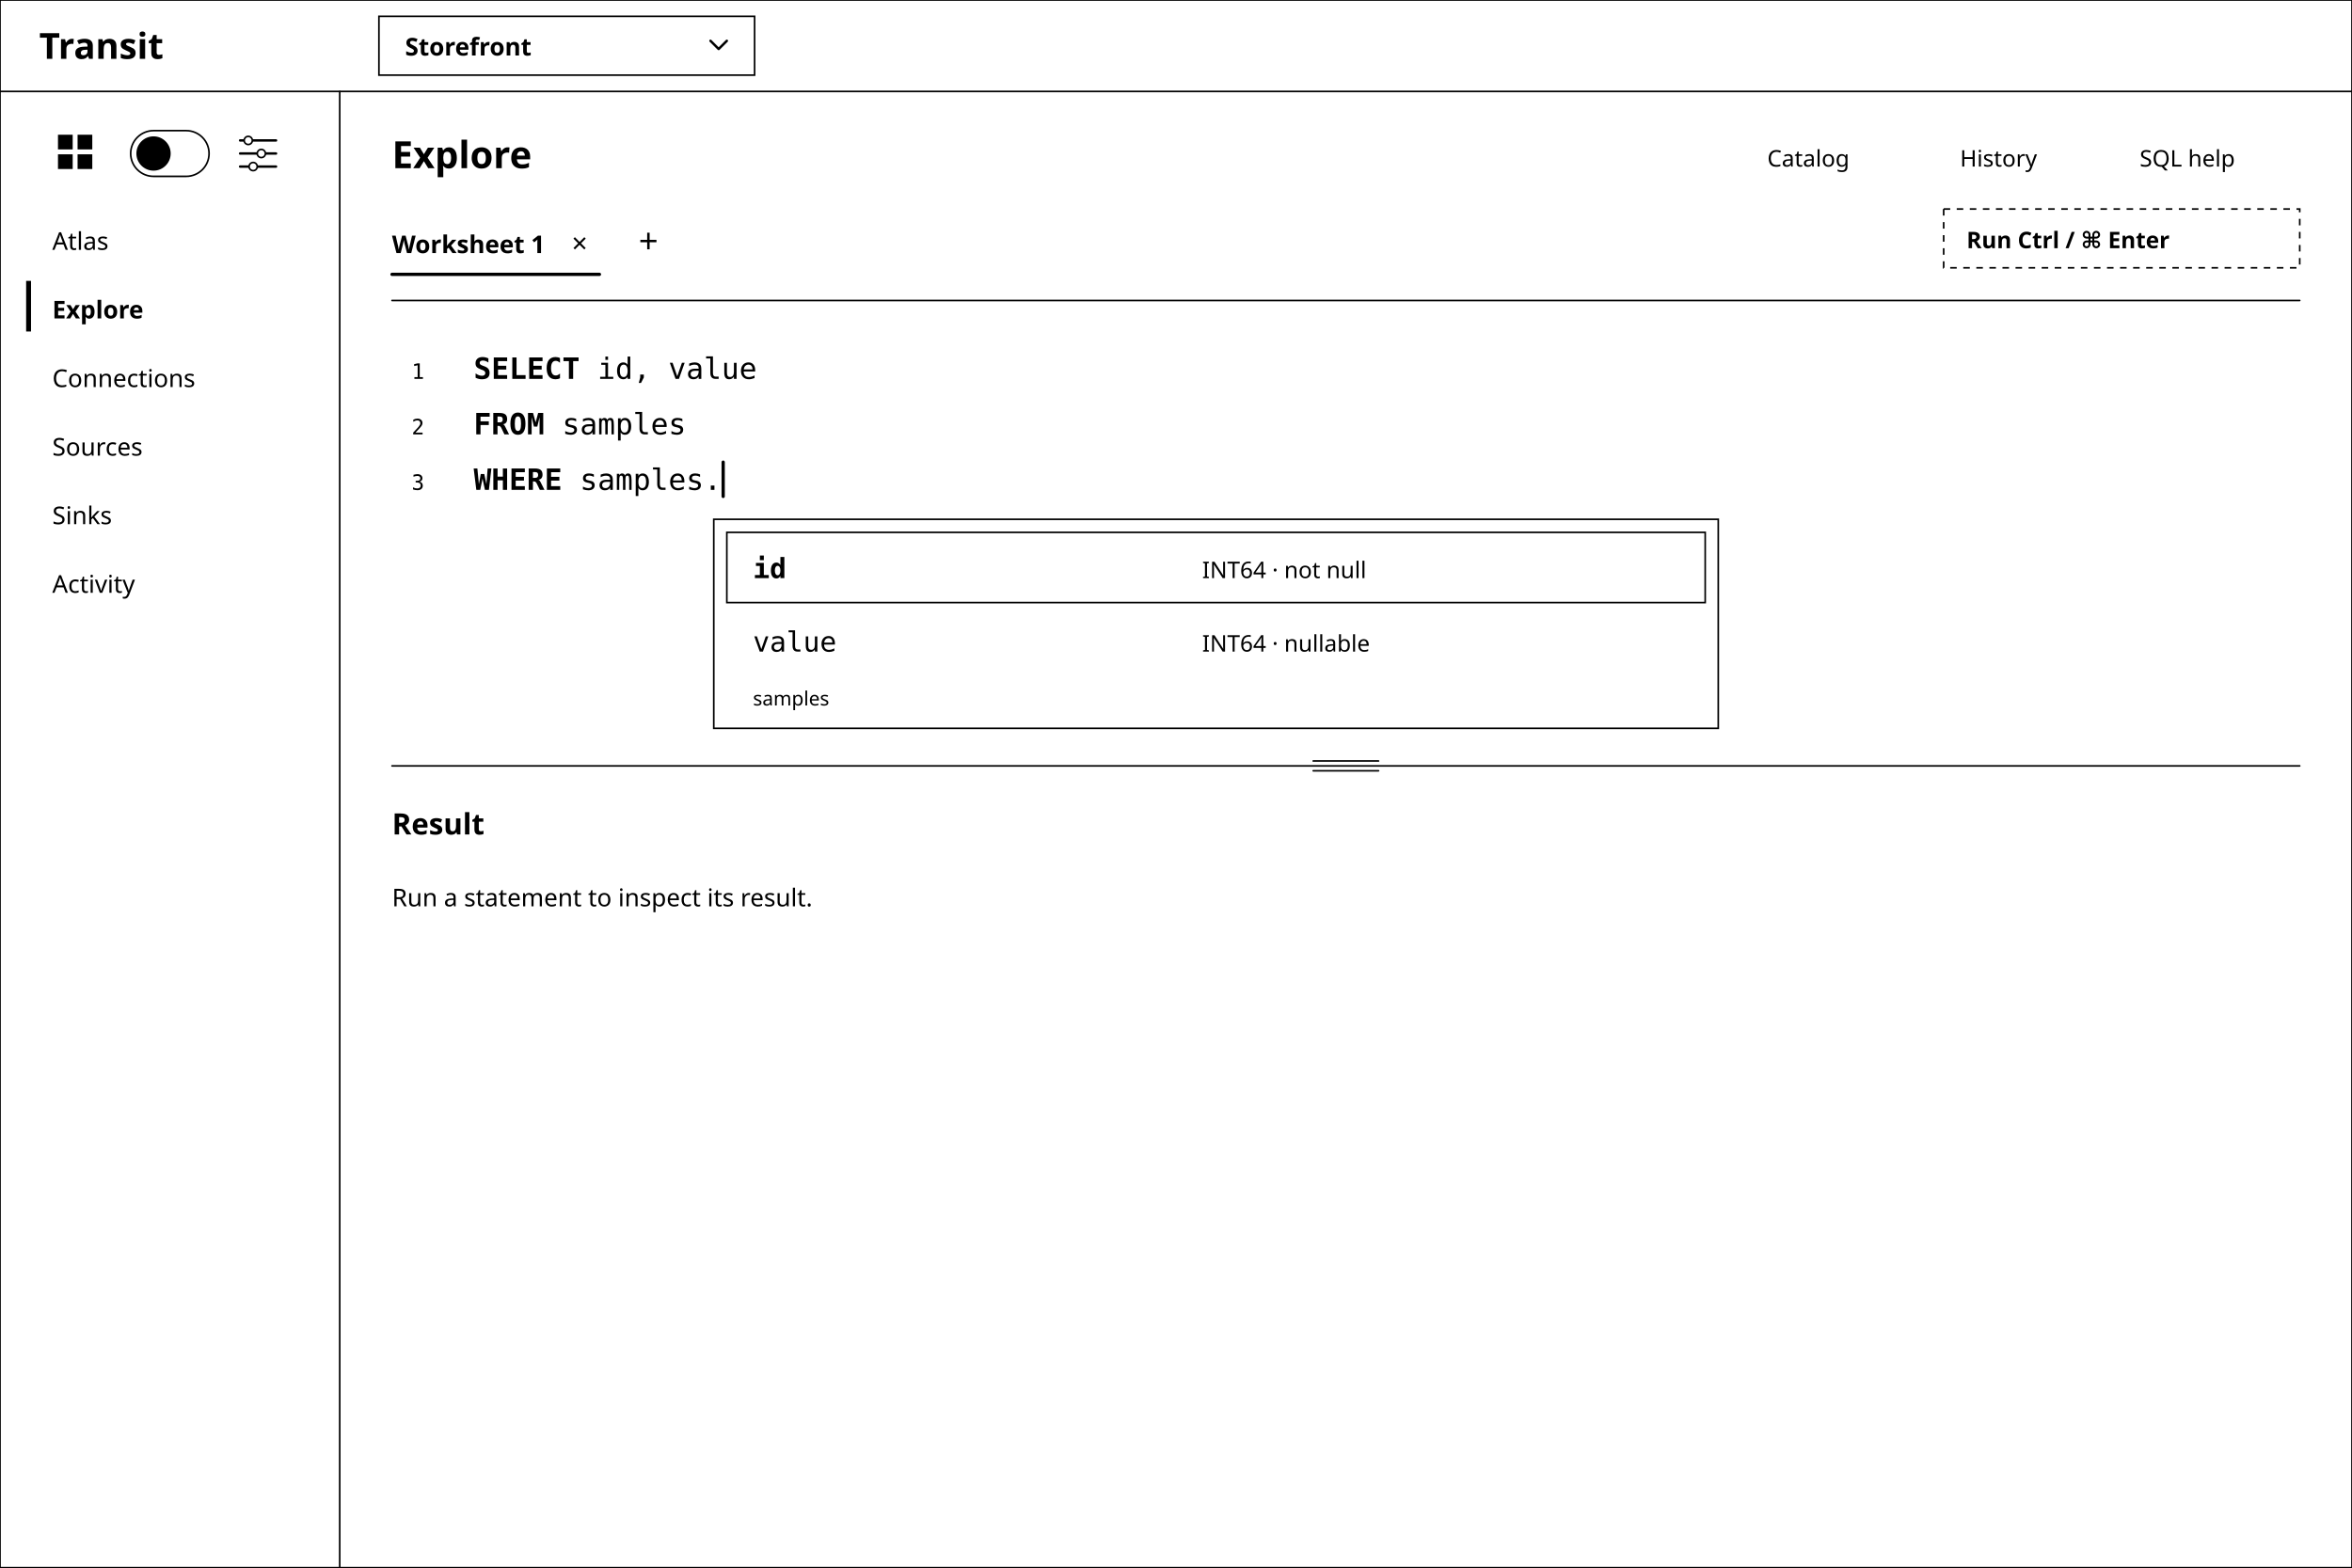
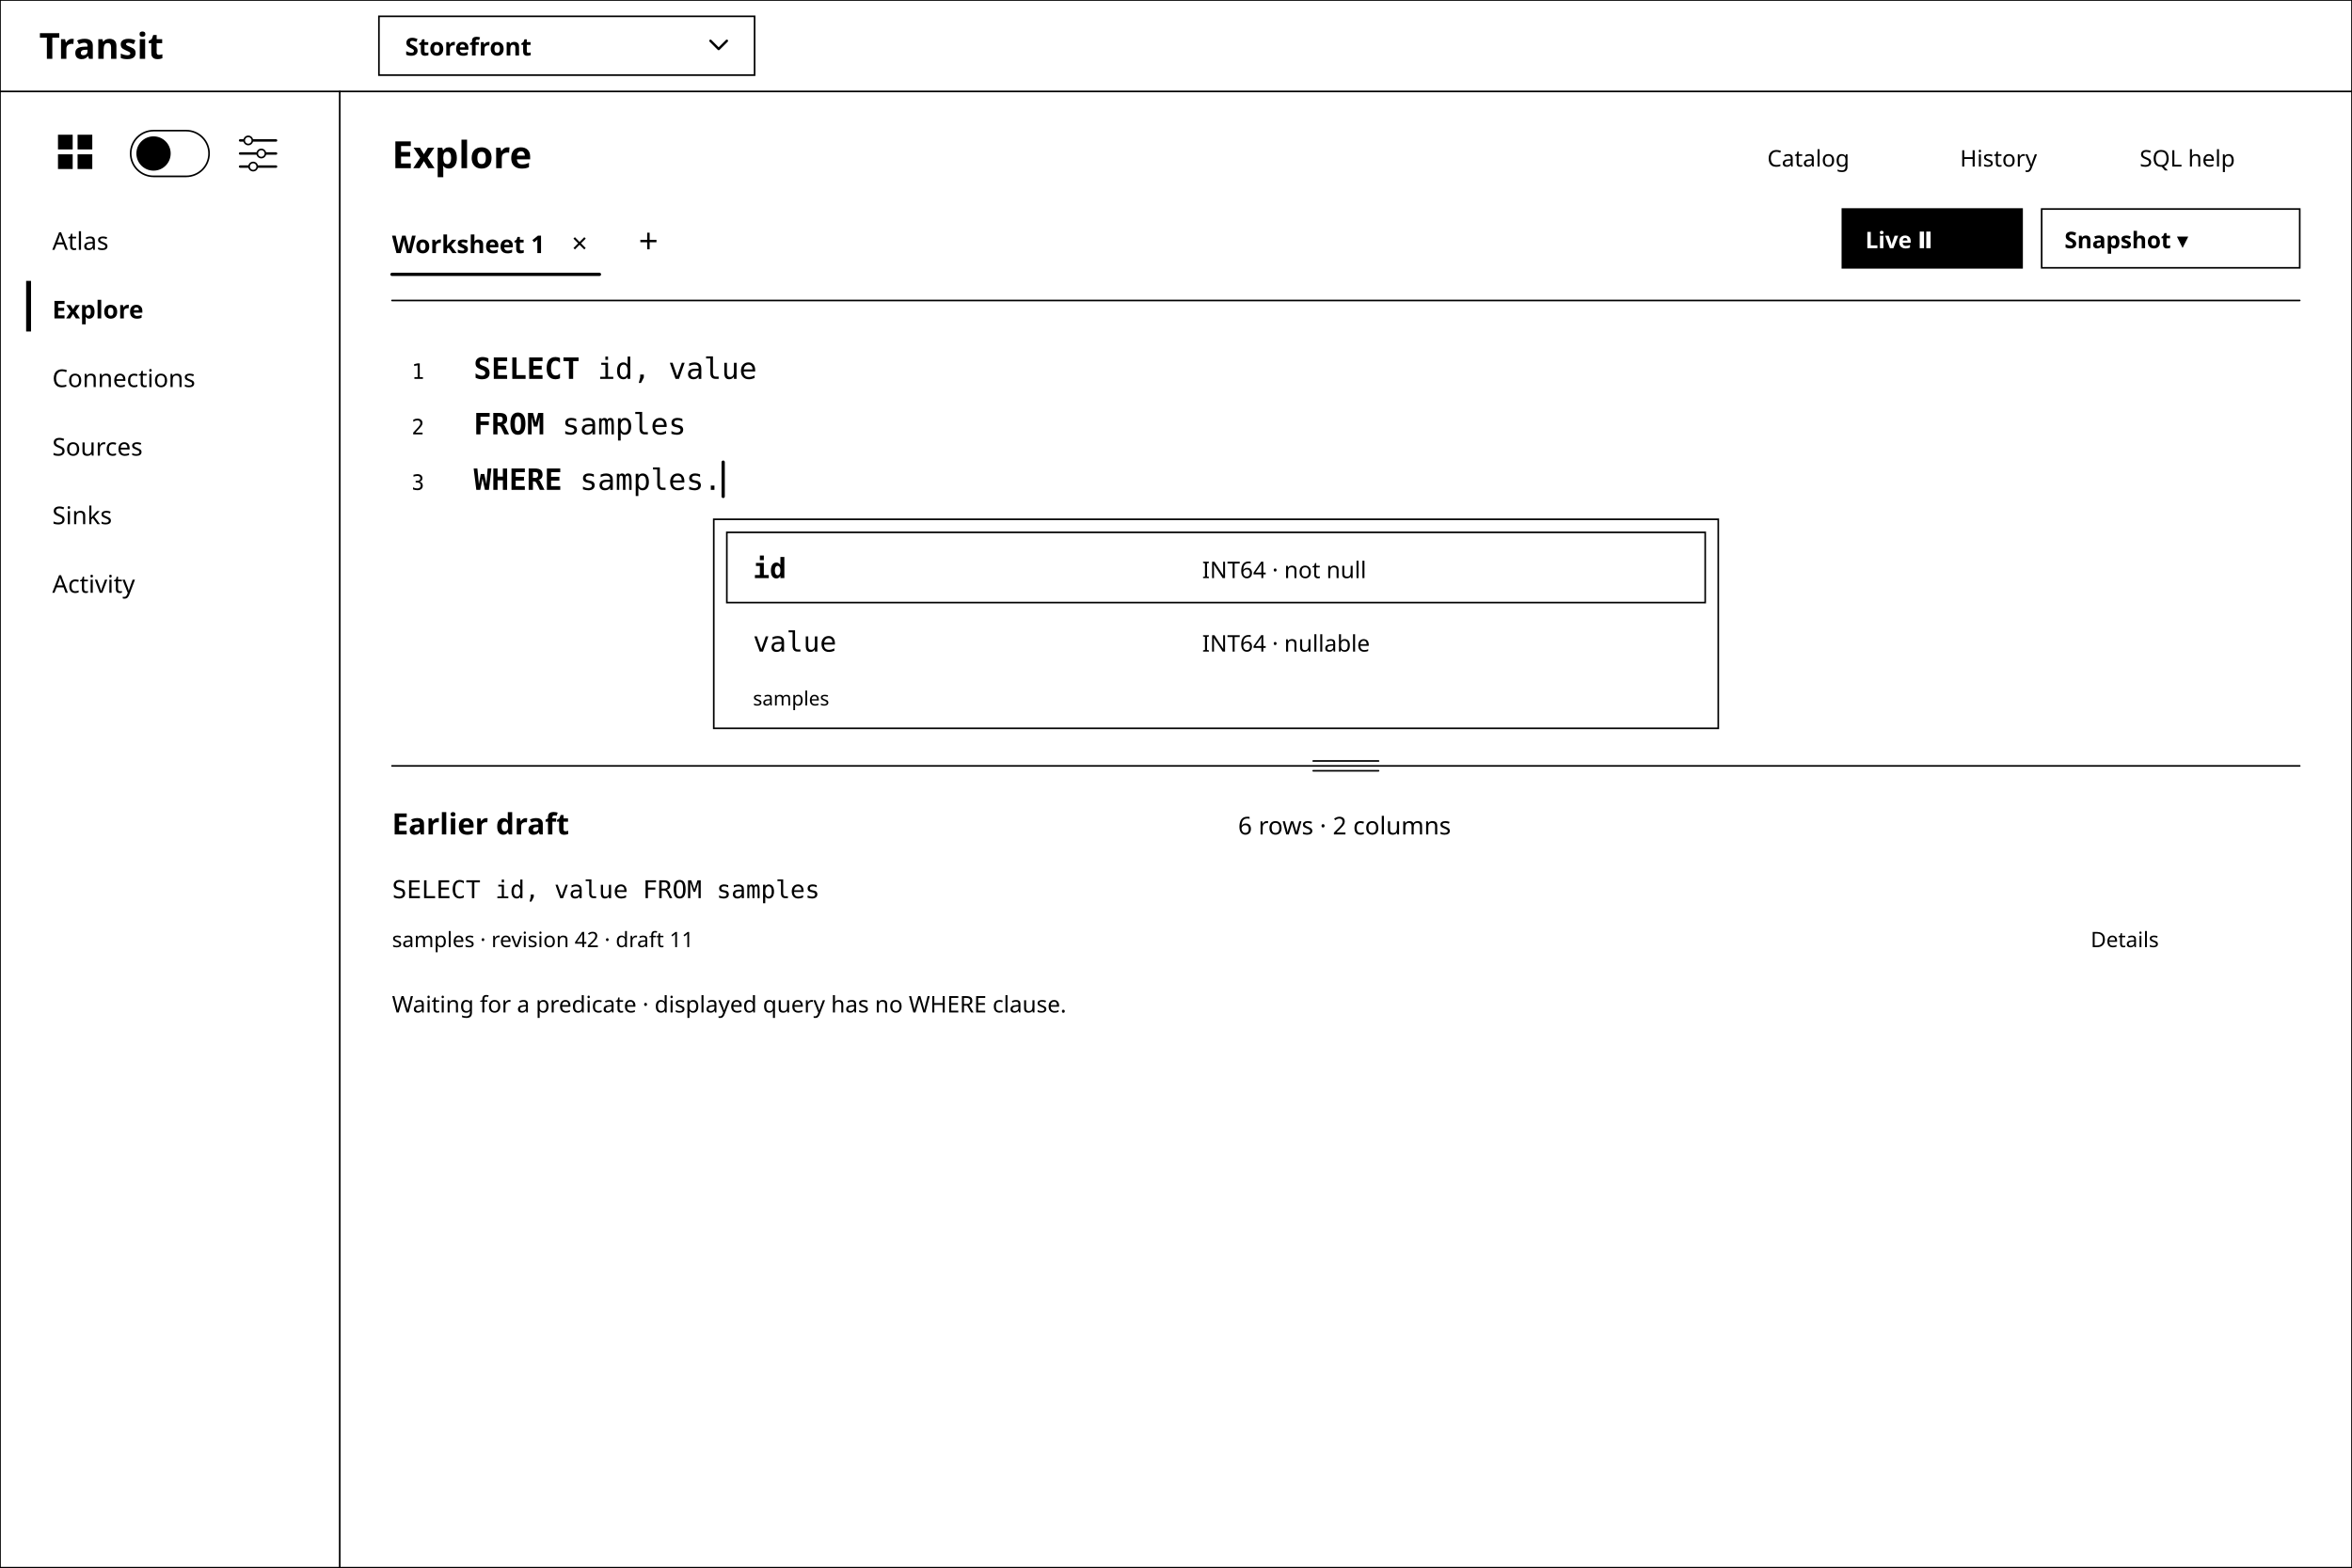
<svg xmlns="http://www.w3.org/2000/svg" width="1440" height="960" viewBox="0 0 1440 960" role="img" aria-labelledby="title desc">
  <rect x="0" y="0" width="1440" height="960" rx="0" fill="white" stroke="black" />
  <text x="24" y="36" font-family="sans-serif" font-size="22" font-weight="700" fill="black">Transit</text>
  <rect x="232" y="10" width="230" height="36" rx="0" fill="white" stroke="black" />
  <text x="248" y="34" font-family="sans-serif" font-size="15" font-weight="700" fill="black">Storefront</text>
  <path d="M435 25 l5 5 l5 -5" fill="none" stroke="black" stroke-width="1.5" stroke-linecap="round" stroke-linejoin="round" />
  <path d="M0 56 H1440" fill="none" stroke="black" stroke-width="1" stroke-linecap="round" stroke-linejoin="round" />
  <path d="M208 56 L208 960" fill="none" stroke="black" stroke-width="1" stroke-linecap="round" stroke-linejoin="round" />
  <g role="img" aria-label="Area: Workspace. Workspace left; Operations right.">
    <rect x="36" y="83" width="8" height="8" rx="0" fill="black" stroke="black" />
    <rect x="36" y="95" width="8" height="8" rx="0" fill="black" stroke="black" />
    <rect x="48" y="83" width="8" height="8" rx="0" fill="black" stroke="black" />
    <rect x="48" y="95" width="8" height="8" rx="0" fill="black" stroke="black" />
    <rect x="80" y="80" width="48" height="28" rx="14" fill="white" stroke="black" />
    <circle cx="94" cy="94" r="10" fill="black" stroke="black" />
    <path d="M147 86 H169" fill="none" stroke="black" stroke-width="1.5" stroke-linecap="round" stroke-linejoin="round" />
    <circle cx="152" cy="86" r="2.5" fill="white" stroke="black" />
    <path d="M147 94 H169" fill="none" stroke="black" stroke-width="1.5" stroke-linecap="round" stroke-linejoin="round" />
    <circle cx="160" cy="94" r="2.5" fill="white" stroke="black" />
    <path d="M147 102 H169" fill="none" stroke="black" stroke-width="1.5" stroke-linecap="round" stroke-linejoin="round" />
    <circle cx="155" cy="102" r="2.5" fill="white" stroke="black" />
  </g>
  <text xml:space="preserve" x="32" y="153" font-family="sans-serif" font-size="15" font-weight="400" fill="black">Atlas</text>
  <rect x="16" y="172" width="3" height="31" rx="0" fill="black" stroke="none" />
  <text xml:space="preserve" x="32" y="195" font-family="sans-serif" font-size="15" font-weight="700" fill="black">Explore</text>
  <text xml:space="preserve" x="32" y="237" font-family="sans-serif" font-size="15" font-weight="400" fill="black">Connections</text>
  <text xml:space="preserve" x="32" y="279" font-family="sans-serif" font-size="15" font-weight="400" fill="black">Sources</text>
  <text xml:space="preserve" x="32" y="321" font-family="sans-serif" font-size="15" font-weight="400" fill="black">Sinks</text>
  <text xml:space="preserve" x="32" y="363" font-family="sans-serif" font-size="15" font-weight="400" fill="black">Activity</text>
  <text xml:space="preserve" x="240" y="103" font-family="sans-serif" font-size="23" font-weight="700" fill="black">Explore</text>
  <text xml:space="preserve" x="1082" y="102" font-family="sans-serif" font-size="14" font-weight="400" fill="black">Catalog</text>
  <text xml:space="preserve" x="1200" y="102" font-family="sans-serif" font-size="14" font-weight="400" fill="black">History</text>
  <text xml:space="preserve" x="1310" y="102" font-family="sans-serif" font-size="14" font-weight="400" fill="black">SQL help</text>
  <text xml:space="preserve" x="240" y="155" font-family="sans-serif" font-size="15" font-weight="700" fill="black">Worksheet 1</text>
  <text xml:space="preserve" x="350" y="155" font-family="sans-serif" font-size="17" font-weight="400" fill="black">×</text>
  <text xml:space="preserve" x="391" y="155" font-family="sans-serif" font-size="21" font-weight="400" fill="black">+</text>
  <path d="M240 168 H367" fill="none" stroke="black" stroke-width="2" stroke-linecap="round" stroke-linejoin="round" />
-   <rect x="1190" y="128" width="218" height="36" rx="0" fill="white" stroke="black" stroke-dasharray="4 4" />
-   <text x="1204" y="152" font-family="sans-serif" font-size="14" font-weight="700" fill="black">Run  Ctrl / ⌘ Enter</text>
+   <rect x="1128" y="128" width="110" height="36" rx="0" fill="black" stroke="black" />
+   <text x="1142" y="152" font-family="sans-serif" font-size="14" font-weight="700" fill="white">Live  Ⅱ</text>
+   <rect x="1250" y="128" width="158" height="36" rx="0" fill="white" stroke="black" />
+   <text x="1264" y="152" font-family="sans-serif" font-size="14" font-weight="700" fill="black">Snapshot  ▾</text>
  <path d="M240 184 H1408" fill="none" stroke="black" stroke-width="1" stroke-linecap="round" stroke-linejoin="round" />
  <text xml:space="preserve" x="252" y="232" font-family="monospace" font-size="13" font-weight="400" fill="black">1</text>
  <text xml:space="preserve" x="290" y="232" font-family="monospace" font-size="18" font-weight="700" fill="black">SELECT</text>
  <text xml:space="preserve" x="355.04" y="232" font-family="monospace" font-size="18" font-weight="400" fill="black"> id, value</text>
  <text xml:space="preserve" x="252" y="266" font-family="monospace" font-size="13" font-weight="400" fill="black">2</text>
  <text xml:space="preserve" x="290" y="266" font-family="monospace" font-size="18" font-weight="700" fill="black">FROM</text>
  <text xml:space="preserve" x="333.36" y="266" font-family="monospace" font-size="18" font-weight="400" fill="black"> samples</text>
  <text xml:space="preserve" x="252" y="300" font-family="monospace" font-size="13" font-weight="400" fill="black">3</text>
  <text xml:space="preserve" x="290" y="300" font-family="monospace" font-size="18" font-weight="700" fill="black">WHERE</text>
  <text xml:space="preserve" x="344.2" y="300" font-family="monospace" font-size="18" font-weight="400" fill="black"> samples.</text>
  <path d="M442.76 283 L442.76 304" fill="none" stroke="black" stroke-width="2" stroke-linecap="round" stroke-linejoin="round" />
  <rect x="437" y="318" width="615" height="128" rx="0" fill="white" stroke="black" />
  <rect x="445" y="326" width="599" height="43" rx="0" fill="white" stroke="black" />
  <text xml:space="preserve" x="461" y="354" font-family="monospace" font-size="17" font-weight="700" fill="black">id</text>
  <text xml:space="preserve" x="736" y="354" font-family="sans-serif" font-size="14" font-weight="400" fill="black">INT64 · not null</text>
  <text xml:space="preserve" x="461" y="399" font-family="monospace" font-size="17" font-weight="400" fill="black">value</text>
  <text xml:space="preserve" x="736" y="399" font-family="sans-serif" font-size="14" font-weight="400" fill="black">INT64 · nullable</text>
  <text xml:space="preserve" x="461" y="432" font-family="sans-serif" font-size="12" font-weight="400" fill="black">samples</text>
  <path d="M240 469 H1408" fill="none" stroke="black" stroke-width="1" stroke-linecap="round" stroke-linejoin="round" />
  <path d="M804 466 H844" fill="none" stroke="black" stroke-width="1" stroke-linecap="round" stroke-linejoin="round" />
  <path d="M804 472 H844" fill="none" stroke="black" stroke-width="1" stroke-linecap="round" stroke-linejoin="round" />
-   <text xml:space="preserve" x="240" y="511" font-family="sans-serif" font-size="18" font-weight="700" fill="black">Result</text>
-   <text xml:space="preserve" x="240" y="555" font-family="sans-serif" font-size="15" font-weight="400" fill="black">Run a statement to inspect its result.</text>
+   <text xml:space="preserve" x="240" y="511" font-family="sans-serif" font-size="18" font-weight="700" fill="black">Earlier draft</text>
+   <text xml:space="preserve" x="758" y="511" font-family="sans-serif" font-size="15" font-weight="400" fill="black">6 rows · 2 columns</text>
+   <text xml:space="preserve" x="240" y="550" font-family="monospace" font-size="15" font-weight="400" fill="black">SELECT id, value FROM samples</text>
+   <text xml:space="preserve" x="240" y="580" font-family="sans-serif" font-size="13" font-weight="400" fill="black">samples · revision 42 · draft 11</text>
+   <text xml:space="preserve" x="1280" y="580" font-family="sans-serif" font-size="13" font-weight="400" fill="black">Details</text>
+   <text xml:space="preserve" x="240" y="620" font-family="sans-serif" font-size="14" font-weight="400" fill="black">Waiting for a predicate · displayed query has no WHERE clause.</text>
</svg>
